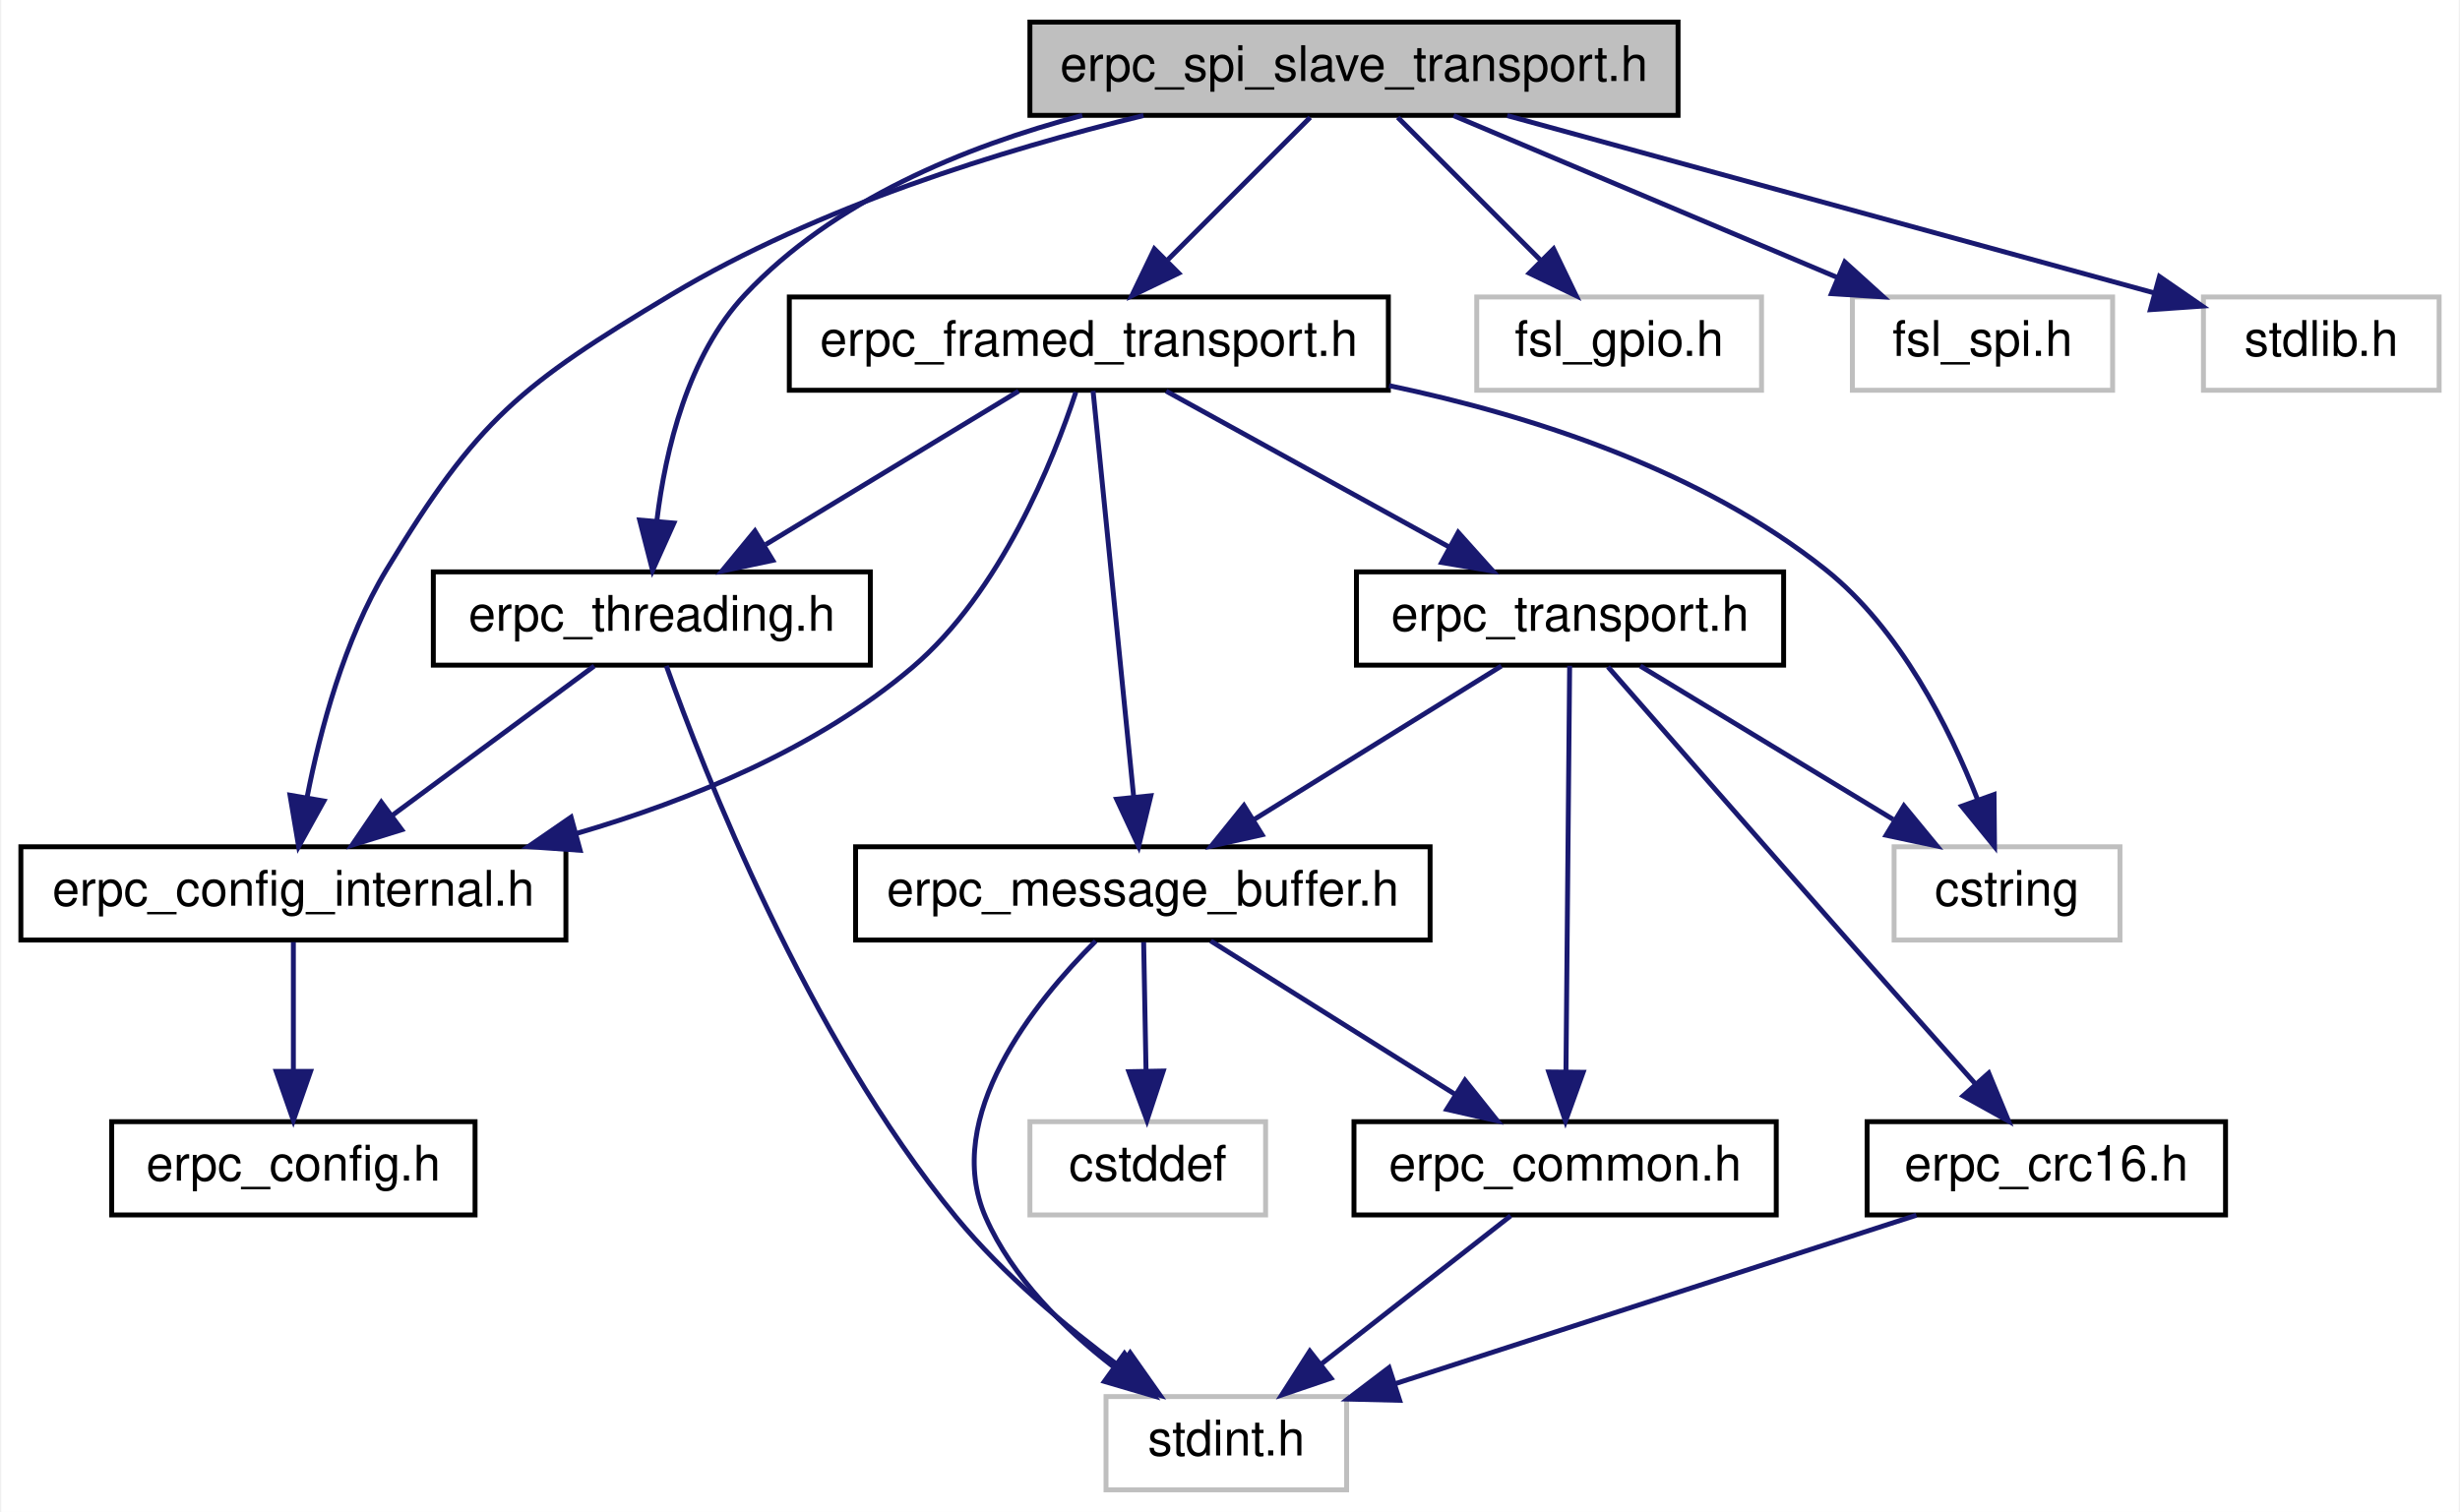
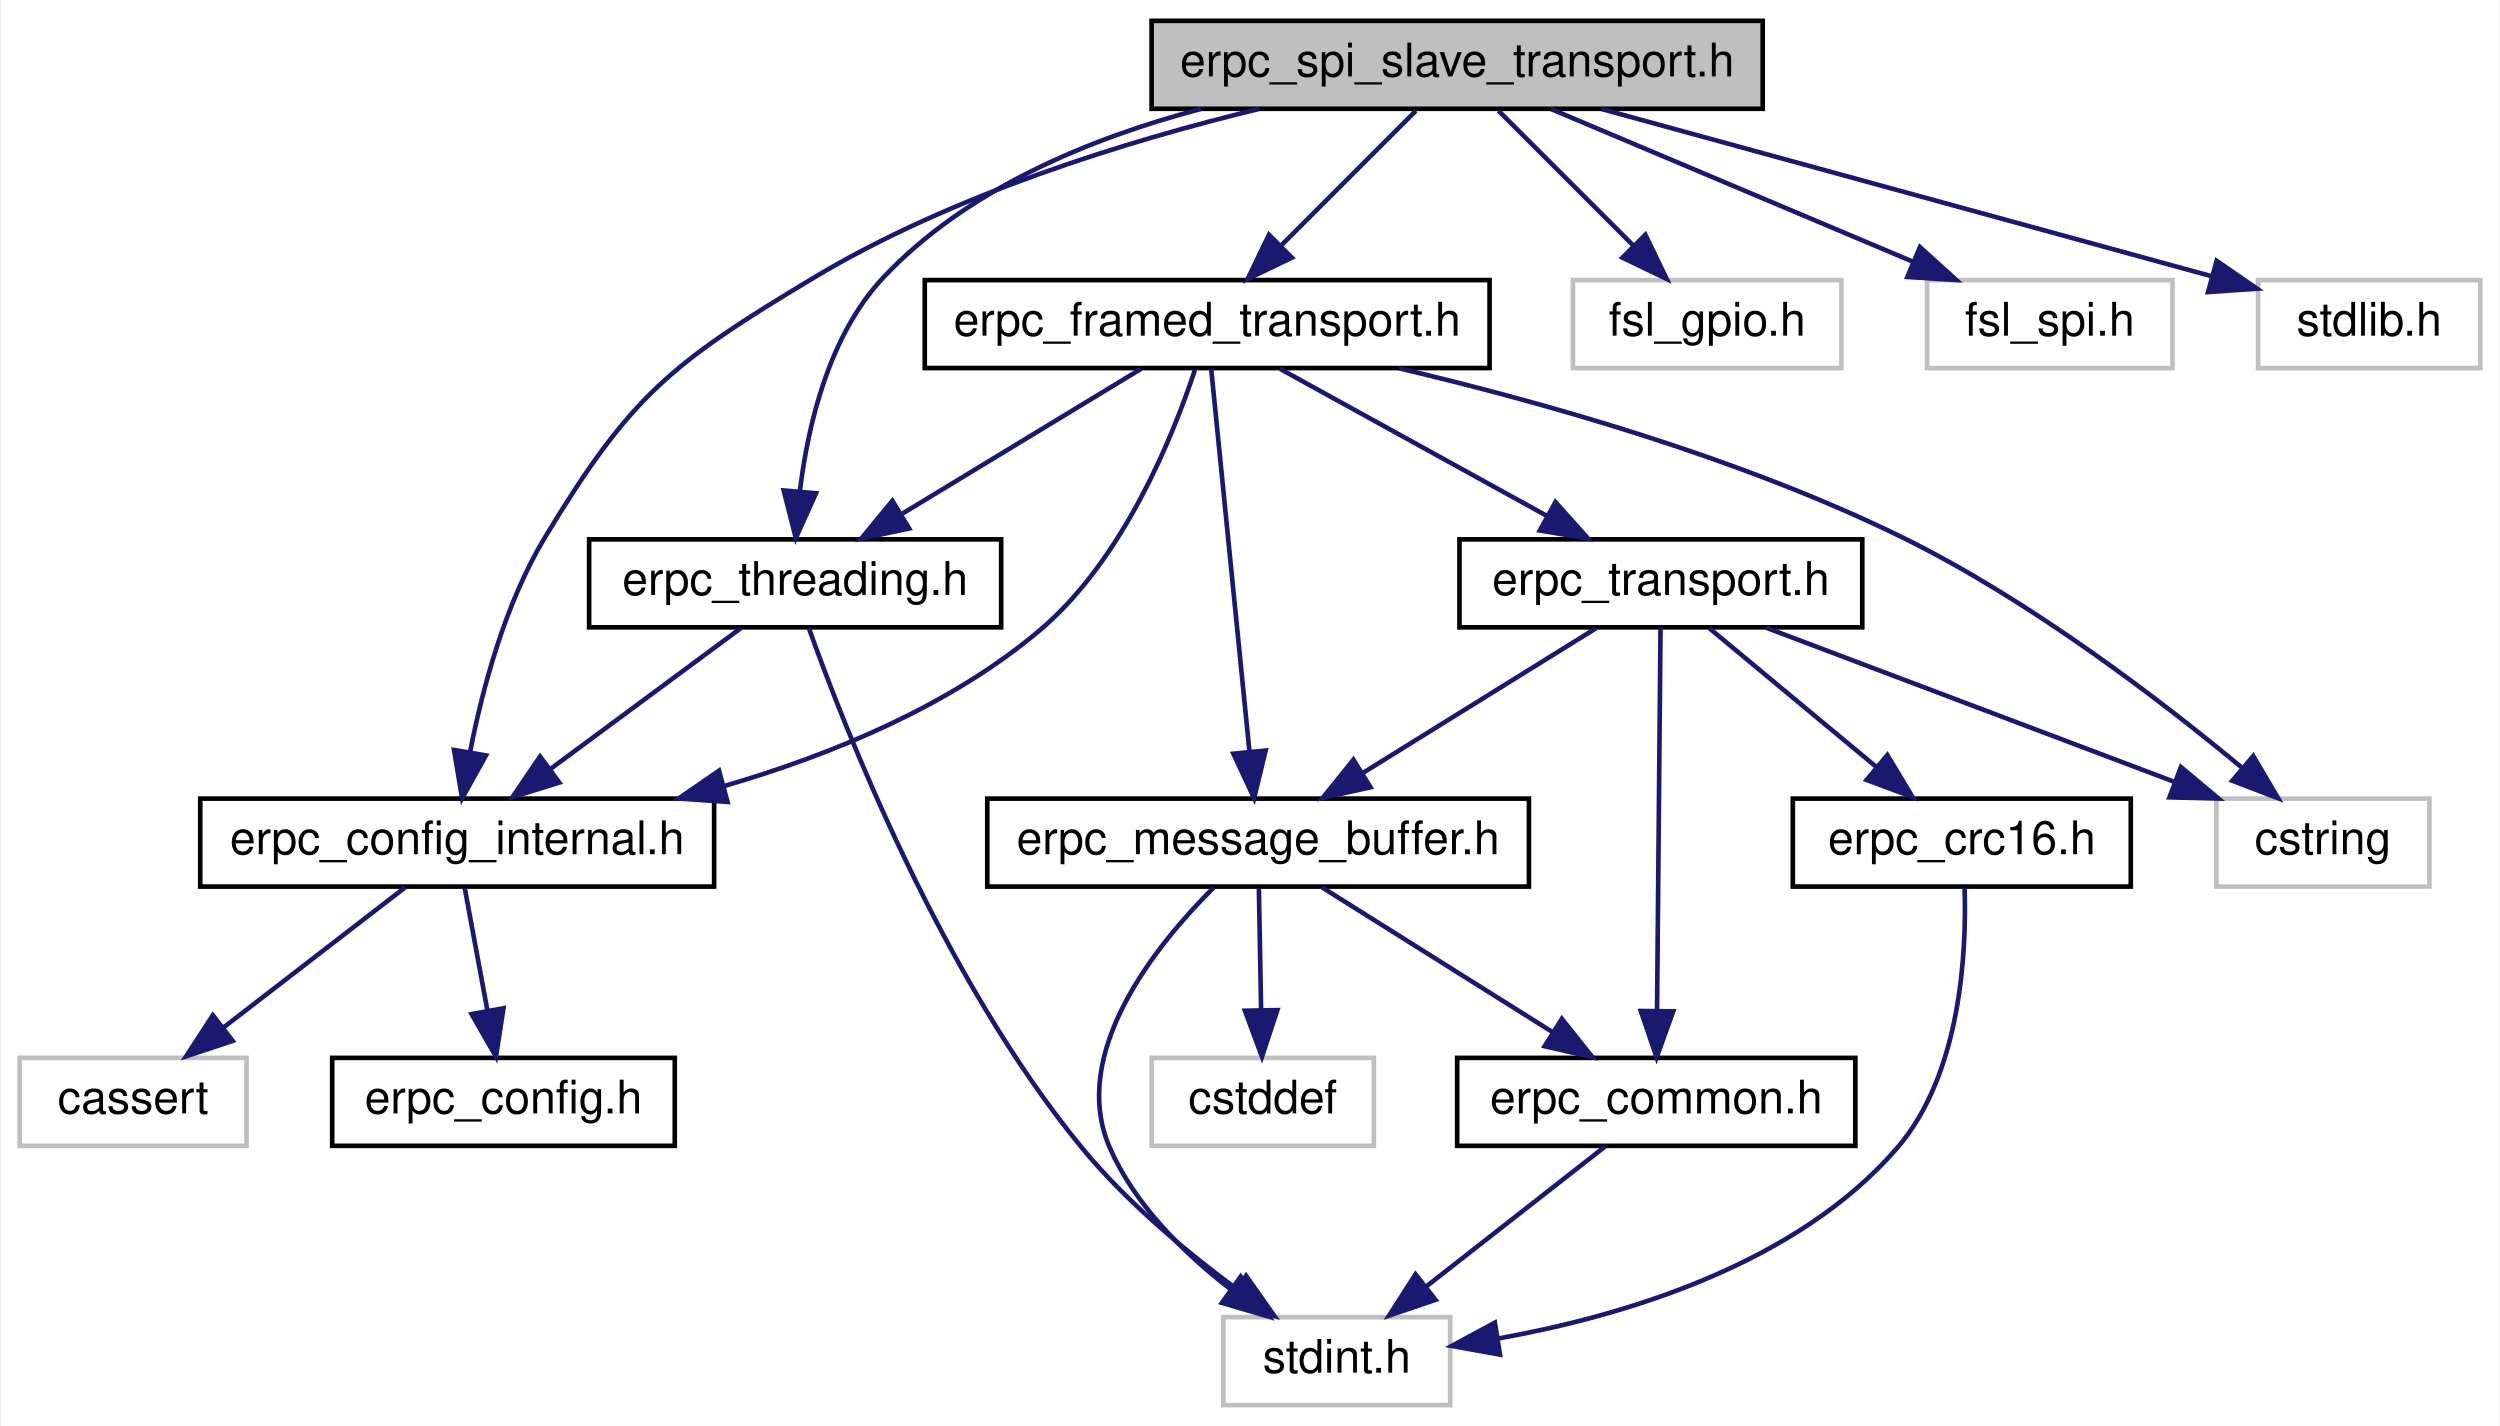
- <svg xmlns="http://www.w3.org/2000/svg" xmlns:xlink="http://www.w3.org/1999/xlink" width="501pt" height="308pt" viewBox="0.00 0.00 500.50 308.00">
+ <svg xmlns="http://www.w3.org/2000/svg" xmlns:xlink="http://www.w3.org/1999/xlink" width="540pt" height="308pt" viewBox="0.00 0.00 539.50 308.00">
  <g id="graph0" class="graph" transform="scale(1 1) rotate(0) translate(4 304)">
-     <polygon fill="white" stroke="none" points="-4,4 -4,-304 496.5,-304 496.5,4 -4,4" />
+     <polygon fill="white" stroke="none" points="-4,4 -4,-304 535.5,-304 535.5,4 -4,4" />
    <g id="node1" class="node">
-       <polygon fill="#bfbfbf" stroke="black" points="205.5,-280.5 205.5,-299.5 337.5,-299.5 337.5,-280.5 205.5,-280.5" />
-       <text text-anchor="middle" x="271.5" y="-287.5" font-family="Helvetica,sans-Serif" font-size="10.00">erpc_spi_slave_transport.h</text>
+       <polygon fill="#bfbfbf" stroke="black" points="244.5,-280.5 244.5,-299.5 376.5,-299.5 376.5,-280.5 244.5,-280.5" />
+       <text text-anchor="middle" x="310.5" y="-287.5" font-family="Helvetica,sans-Serif" font-size="10.00">erpc_spi_slave_transport.h</text>
    </g>
    <g id="node2" class="node">
      <g id="a_node2">
        <a xlink:href="erpc__config__internal_8h_source.html" target="_top" xlink:title="erpc_config_internal.h">
-           <polygon fill="white" stroke="black" points="0,-112.5 0,-131.5 111,-131.5 111,-112.5 0,-112.5" />
-           <text text-anchor="middle" x="55.5" y="-119.5" font-family="Helvetica,sans-Serif" font-size="10.00">erpc_config_internal.h</text>
+           <polygon fill="white" stroke="black" points="39,-112.5 39,-131.5 150,-131.5 150,-112.5 39,-112.5" />
+           <text text-anchor="middle" x="94.5" y="-119.5" font-family="Helvetica,sans-Serif" font-size="10.00">erpc_config_internal.h</text>
        </a>
      </g>
    </g>
    <g id="edge1" class="edge">
-       <path fill="none" stroke="midnightblue" d="M228.634,-280.46C200.01,-273.511 162.297,-261.88 132.5,-244 101.775,-225.563 93.035,-218.666 74.5,-188 65.853,-173.693 60.95,-155.227 58.3,-141.635" />
-       <polygon fill="midnightblue" stroke="midnightblue" points="61.712,-140.827 56.57,-131.563 54.813,-142.011 61.712,-140.827" />
+       <path fill="none" stroke="midnightblue" d="M267.634,-280.46C239.01,-273.511 201.297,-261.88 171.5,-244 140.775,-225.563 132.035,-218.666 113.5,-188 104.853,-173.693 99.95,-155.227 97.3,-141.635" />
+       <polygon fill="midnightblue" stroke="midnightblue" points="100.712,-140.827 95.57,-131.563 93.813,-142.011 100.712,-140.827" />
    </g>
-     <g id="node4" class="node">
-       <g id="a_node4">
+     <g id="node5" class="node">
+       <g id="a_node5">
        <a xlink:href="erpc__threading_8h.html" target="_top" xlink:title="erpc_threading.h">
-           <polygon fill="white" stroke="black" points="84,-168.5 84,-187.5 173,-187.5 173,-168.5 84,-168.5" />
-           <text text-anchor="middle" x="128.5" y="-175.5" font-family="Helvetica,sans-Serif" font-size="10.00">erpc_threading.h</text>
+           <polygon fill="white" stroke="black" points="123,-168.5 123,-187.5 212,-187.5 212,-168.5 123,-168.5" />
+           <text text-anchor="middle" x="167.5" y="-175.5" font-family="Helvetica,sans-Serif" font-size="10.00">erpc_threading.h</text>
        </a>
      </g>
    </g>
-     <g id="edge3" class="edge">
-       <path fill="none" stroke="midnightblue" d="M216.172,-280.481C192.14,-274.142 165.442,-263.123 147.5,-244 135.821,-231.551 131.278,-212.316 129.533,-197.996" />
-       <polygon fill="midnightblue" stroke="midnightblue" points="132.999,-197.45 128.651,-187.789 126.025,-198.053 132.999,-197.45" />
+     <g id="edge4" class="edge">
+       <path fill="none" stroke="midnightblue" d="M255.172,-280.481C231.14,-274.142 204.442,-263.123 186.5,-244 174.821,-231.551 170.278,-212.316 168.533,-197.996" />
+       <polygon fill="midnightblue" stroke="midnightblue" points="171.999,-197.45 167.651,-187.789 165.025,-198.053 171.999,-197.45" />
    </g>
-     <g id="node6" class="node">
-       <g id="a_node6">
+     <g id="node7" class="node">
+       <g id="a_node7">
        <a xlink:href="erpc__framed__transport_8h.html" target="_top" xlink:title="erpc_framed_transport.h">
-           <polygon fill="white" stroke="black" points="156.5,-224.5 156.5,-243.5 278.5,-243.5 278.5,-224.5 156.5,-224.5" />
-           <text text-anchor="middle" x="217.5" y="-231.5" font-family="Helvetica,sans-Serif" font-size="10.00">erpc_framed_transport.h</text>
+           <polygon fill="white" stroke="black" points="195.5,-224.5 195.5,-243.5 317.5,-243.5 317.5,-224.5 195.5,-224.5" />
+           <text text-anchor="middle" x="256.5" y="-231.5" font-family="Helvetica,sans-Serif" font-size="10.00">erpc_framed_transport.h</text>
        </a>
      </g>
    </g>
-     <g id="edge6" class="edge">
-       <path fill="none" stroke="midnightblue" d="M262.583,-280.083C254.72,-272.22 243.069,-260.569 233.581,-251.081" />
-       <polygon fill="midnightblue" stroke="midnightblue" points="235.797,-248.347 226.251,-243.751 230.847,-253.297 235.797,-248.347" />
-     </g>
-     <g id="node13" class="node">
-       <polygon fill="white" stroke="#bfbfbf" points="296.5,-224.5 296.5,-243.5 354.5,-243.5 354.5,-224.5 296.5,-224.5" />
-       <text text-anchor="middle" x="325.5" y="-231.5" font-family="Helvetica,sans-Serif" font-size="10.00">fsl_gpio.h</text>
-     </g>
-     <g id="edge21" class="edge">
-       <path fill="none" stroke="midnightblue" d="M280.417,-280.083C288.28,-272.22 299.931,-260.569 309.419,-251.081" />
-       <polygon fill="midnightblue" stroke="midnightblue" points="312.153,-253.297 316.749,-243.751 307.203,-248.347 312.153,-253.297" />
+     <g id="edge7" class="edge">
+       <path fill="none" stroke="midnightblue" d="M301.583,-280.083C293.72,-272.22 282.069,-260.569 272.581,-251.081" />
+       <polygon fill="midnightblue" stroke="midnightblue" points="274.797,-248.347 265.251,-243.751 269.847,-253.297 274.797,-248.347" />
    </g>
    <g id="node14" class="node">
-       <polygon fill="white" stroke="#bfbfbf" points="373,-224.5 373,-243.5 426,-243.5 426,-224.5 373,-224.5" />
-       <text text-anchor="middle" x="399.5" y="-231.5" font-family="Helvetica,sans-Serif" font-size="10.00">fsl_spi.h</text>
+       <polygon fill="white" stroke="#bfbfbf" points="335.5,-224.5 335.5,-243.5 393.5,-243.5 393.5,-224.5 335.5,-224.5" />
+       <text text-anchor="middle" x="364.5" y="-231.5" font-family="Helvetica,sans-Serif" font-size="10.00">fsl_gpio.h</text>
    </g>
    <g id="edge22" class="edge">
-       <path fill="none" stroke="midnightblue" d="M291.782,-280.444C312.847,-271.557 346.017,-257.563 369.986,-247.451" />
-       <polygon fill="midnightblue" stroke="midnightblue" points="371.46,-250.628 379.313,-243.516 368.739,-244.179 371.46,-250.628" />
+       <path fill="none" stroke="midnightblue" d="M319.417,-280.083C327.28,-272.22 338.931,-260.569 348.419,-251.081" />
+       <polygon fill="midnightblue" stroke="midnightblue" points="351.153,-253.297 355.749,-243.751 346.203,-248.347 351.153,-253.297" />
    </g>
    <g id="node15" class="node">
-       <polygon fill="white" stroke="#bfbfbf" points="444.5,-224.5 444.5,-243.5 492.5,-243.5 492.5,-224.5 444.5,-224.5" />
-       <text text-anchor="middle" x="468.5" y="-231.5" font-family="Helvetica,sans-Serif" font-size="10.00">stdlib.h</text>
+       <polygon fill="white" stroke="#bfbfbf" points="412,-224.5 412,-243.5 465,-243.5 465,-224.5 412,-224.5" />
+       <text text-anchor="middle" x="438.5" y="-231.5" font-family="Helvetica,sans-Serif" font-size="10.00">fsl_spi.h</text>
    </g>
    <g id="edge23" class="edge">
-       <path fill="none" stroke="midnightblue" d="M302.715,-280.444C338.615,-270.603 397.355,-254.502 434.42,-244.342" />
-       <polygon fill="midnightblue" stroke="midnightblue" points="435.543,-247.663 444.262,-241.644 433.693,-240.912 435.543,-247.663" />
+       <path fill="none" stroke="midnightblue" d="M330.782,-280.444C351.847,-271.557 385.017,-257.563 408.986,-247.451" />
+       <polygon fill="midnightblue" stroke="midnightblue" points="410.46,-250.628 418.313,-243.516 407.739,-244.179 410.46,-250.628" />
+     </g>
+     <g id="node16" class="node">
+       <polygon fill="white" stroke="#bfbfbf" points="483.5,-224.5 483.5,-243.5 531.5,-243.5 531.5,-224.5 483.5,-224.5" />
+       <text text-anchor="middle" x="507.5" y="-231.5" font-family="Helvetica,sans-Serif" font-size="10.00">stdlib.h</text>
+     </g>
+     <g id="edge24" class="edge">
+       <path fill="none" stroke="midnightblue" d="M341.715,-280.444C377.615,-270.603 436.355,-254.502 473.42,-244.342" />
+       <polygon fill="midnightblue" stroke="midnightblue" points="474.543,-247.663 483.262,-241.644 472.693,-240.912 474.543,-247.663" />
    </g>
    <g id="node3" class="node">
      <g id="a_node3">
        <a xlink:href="erpc__config_8h.html" target="_top" xlink:title="erpc_config.h">
-           <polygon fill="white" stroke="black" points="18.5,-56.5 18.5,-75.5 92.5,-75.5 92.5,-56.5 18.5,-56.5" />
-           <text text-anchor="middle" x="55.5" y="-63.5" font-family="Helvetica,sans-Serif" font-size="10.00">erpc_config.h</text>
+           <polygon fill="white" stroke="black" points="67.5,-56.5 67.5,-75.5 141.5,-75.5 141.5,-56.5 67.5,-56.5" />
+           <text text-anchor="middle" x="104.5" y="-63.5" font-family="Helvetica,sans-Serif" font-size="10.00">erpc_config.h</text>
        </a>
      </g>
    </g>
    <g id="edge2" class="edge">
-       <path fill="none" stroke="midnightblue" d="M55.5,-112.083C55.5,-105.006 55.5,-94.861 55.5,-85.987" />
-       <polygon fill="midnightblue" stroke="midnightblue" points="59,-85.751 55.5,-75.751 52,-85.751 59,-85.751" />
+       <path fill="none" stroke="midnightblue" d="M96.151,-112.083C97.476,-104.927 99.382,-94.635 101.039,-85.691" />
+       <polygon fill="midnightblue" stroke="midnightblue" points="104.5,-86.221 102.879,-75.751 97.617,-84.947 104.5,-86.221" />
    </g>
-     <g id="edge4" class="edge">
-       <path fill="none" stroke="midnightblue" d="M116.771,-168.324C105.663,-160.107 88.758,-147.602 75.517,-137.807" />
-       <polygon fill="midnightblue" stroke="midnightblue" points="77.563,-134.967 67.442,-131.834 73.4,-140.595 77.563,-134.967" />
+     <g id="node4" class="node">
+       <polygon fill="white" stroke="#bfbfbf" points="0,-56.5 0,-75.5 49,-75.5 49,-56.5 0,-56.5" />
+       <text text-anchor="middle" x="24.5" y="-63.5" font-family="Helvetica,sans-Serif" font-size="10.00">cassert</text>
    </g>
-     <g id="node5" class="node">
-       <polygon fill="white" stroke="#bfbfbf" points="221,-0.5 221,-19.5 270,-19.5 270,-0.5 221,-0.5" />
-       <text text-anchor="middle" x="245.5" y="-7.5" font-family="Helvetica,sans-Serif" font-size="10.00">stdint.h</text>
+     <g id="edge3" class="edge">
+       <path fill="none" stroke="midnightblue" d="M83.253,-112.324C72.703,-104.185 56.699,-91.84 44.058,-82.087" />
+       <polygon fill="midnightblue" stroke="midnightblue" points="46.007,-79.171 35.951,-75.834 41.731,-84.713 46.007,-79.171" />
    </g>
    <g id="edge5" class="edge">
-       <path fill="none" stroke="midnightblue" d="M131.457,-168.347C138.909,-147.406 160.057,-93.003 190.5,-56 200.025,-44.423 212.899,-33.697 223.798,-25.623" />
-       <polygon fill="midnightblue" stroke="midnightblue" points="225.913,-28.414 232.013,-19.751 221.842,-22.719 225.913,-28.414" />
+       <path fill="none" stroke="midnightblue" d="M155.771,-168.324C144.663,-160.107 127.758,-147.602 114.517,-137.807" />
+       <polygon fill="midnightblue" stroke="midnightblue" points="116.563,-134.967 106.442,-131.834 112.4,-140.595 116.563,-134.967" />
    </g>
-     <g id="edge7" class="edge">
-       <path fill="none" stroke="midnightblue" d="M214.852,-224.113C210.275,-210.221 199.593,-183.364 181.5,-168 162.134,-151.555 136.317,-140.948 113.095,-134.192" />
-       <polygon fill="midnightblue" stroke="midnightblue" points="113.897,-130.783 103.328,-131.527 112.054,-137.536 113.897,-130.783" />
+     <g id="node6" class="node">
+       <polygon fill="white" stroke="#bfbfbf" points="260,-0.5 260,-19.5 309,-19.5 309,-0.5 260,-0.5" />
+       <text text-anchor="middle" x="284.5" y="-7.5" font-family="Helvetica,sans-Serif" font-size="10.00">stdint.h</text>
    </g>
-     <g id="edge20" class="edge">
-       <path fill="none" stroke="midnightblue" d="M203.201,-224.324C189.317,-215.9 168.008,-202.971 151.696,-193.074" />
-       <polygon fill="midnightblue" stroke="midnightblue" points="153.129,-189.85 142.764,-187.655 149.498,-195.834 153.129,-189.85" />
-     </g>
-     <g id="node7" class="node">
-       <g id="a_node7">
-         <a xlink:href="erpc__message__buffer_8h.html" target="_top" xlink:title="erpc_message_buffer.h">
-           <polygon fill="white" stroke="black" points="170,-112.5 170,-131.5 287,-131.5 287,-112.5 170,-112.5" />
-           <text text-anchor="middle" x="228.5" y="-119.5" font-family="Helvetica,sans-Serif" font-size="10.00">erpc_message_buffer.h</text>
-         </a>
-       </g>
+     <g id="edge6" class="edge">
+       <path fill="none" stroke="midnightblue" d="M170.457,-168.347C177.909,-147.406 199.057,-93.003 229.5,-56 239.025,-44.423 251.899,-33.697 262.798,-25.623" />
+       <polygon fill="midnightblue" stroke="midnightblue" points="264.913,-28.414 271.013,-19.751 260.842,-22.719 264.913,-28.414" />
    </g>
    <g id="edge8" class="edge">
-       <path fill="none" stroke="midnightblue" d="M218.363,-224.368C220.138,-206.617 224.233,-165.666 226.64,-141.597" />
-       <polygon fill="midnightblue" stroke="midnightblue" points="230.128,-141.89 227.641,-131.591 223.163,-141.193 230.128,-141.89" />
+       <path fill="none" stroke="midnightblue" d="M253.852,-224.113C249.275,-210.221 238.593,-183.364 220.5,-168 201.134,-151.555 175.317,-140.948 152.095,-134.192" />
+       <polygon fill="midnightblue" stroke="midnightblue" points="152.897,-130.783 142.328,-131.527 151.054,-137.536 152.897,-130.783" />
    </g>
-     <g id="node10" class="node">
-       <g id="a_node10">
-         <a xlink:href="erpc__transport_8h.html" target="_top" xlink:title="erpc_transport.h">
-           <polygon fill="white" stroke="black" points="272,-168.5 272,-187.5 359,-187.5 359,-168.5 272,-168.5" />
-           <text text-anchor="middle" x="315.5" y="-175.5" font-family="Helvetica,sans-Serif" font-size="10.00">erpc_transport.h</text>
-         </a>
-       </g>
-     </g>
-     <g id="edge13" class="edge">
-       <path fill="none" stroke="midnightblue" d="M233.245,-224.324C248.819,-215.743 272.877,-202.486 290.959,-192.522" />
-       <polygon fill="midnightblue" stroke="midnightblue" points="292.724,-195.546 299.794,-187.655 289.346,-189.415 292.724,-195.546" />
-     </g>
-     <g id="node12" class="node">
-       <polygon fill="white" stroke="#bfbfbf" points="381.5,-112.5 381.5,-131.5 427.5,-131.5 427.5,-112.5 381.5,-112.5" />
-       <text text-anchor="middle" x="404.5" y="-119.5" font-family="Helvetica,sans-Serif" font-size="10.00">cstring</text>
-     </g>
-     <g id="edge19" class="edge">
-       <path fill="none" stroke="midnightblue" d="M278.65,-225.445C307.996,-219.292 342.188,-208.152 367.5,-188 382.705,-175.895 392.778,-155.726 398.522,-141.06" />
-       <polygon fill="midnightblue" stroke="midnightblue" points="401.853,-142.142 401.952,-131.548 395.268,-139.768 401.853,-142.142" />
-     </g>
-     <g id="edge12" class="edge">
-       <path fill="none" stroke="midnightblue" d="M218.89,-112.283C206.483,-99.916 187.494,-76.498 196.5,-56 201.89,-43.732 212.458,-33.341 222.404,-25.646" />
-       <polygon fill="midnightblue" stroke="midnightblue" points="224.752,-28.27 230.839,-19.598 220.672,-22.581 224.752,-28.27" />
+     <g id="edge21" class="edge">
+       <path fill="none" stroke="midnightblue" d="M242.201,-224.324C228.317,-215.9 207.008,-202.971 190.696,-193.074" />
+       <polygon fill="midnightblue" stroke="midnightblue" points="192.129,-189.85 181.764,-187.655 188.498,-195.834 192.129,-189.85" />
    </g>
    <g id="node8" class="node">
      <g id="a_node8">
-         <a xlink:href="erpc__common_8h_source.html" target="_top" xlink:title="erpc_common.h">
-           <polygon fill="white" stroke="black" points="271.5,-56.5 271.5,-75.5 357.5,-75.5 357.5,-56.5 271.5,-56.5" />
-           <text text-anchor="middle" x="314.5" y="-63.5" font-family="Helvetica,sans-Serif" font-size="10.00">erpc_common.h</text>
+         <a xlink:href="erpc__message__buffer_8h.html" target="_top" xlink:title="erpc_message_buffer.h">
+           <polygon fill="white" stroke="black" points="209,-112.5 209,-131.5 326,-131.5 326,-112.5 209,-112.5" />
+           <text text-anchor="middle" x="267.5" y="-119.5" font-family="Helvetica,sans-Serif" font-size="10.00">erpc_message_buffer.h</text>
        </a>
      </g>
    </g>
    <g id="edge9" class="edge">
-       <path fill="none" stroke="midnightblue" d="M242.317,-112.324C255.733,-103.9 276.324,-90.971 292.086,-81.074" />
-       <polygon fill="midnightblue" stroke="midnightblue" points="294.109,-83.936 300.717,-75.654 290.387,-78.008 294.109,-83.936" />
-     </g>
-     <g id="node9" class="node">
-       <polygon fill="white" stroke="#bfbfbf" points="205.5,-56.5 205.5,-75.5 253.5,-75.5 253.5,-56.5 205.5,-56.5" />
-       <text text-anchor="middle" x="229.5" y="-63.5" font-family="Helvetica,sans-Serif" font-size="10.00">cstddef</text>
-     </g>
-     <g id="edge11" class="edge">
-       <path fill="none" stroke="midnightblue" d="M228.665,-112.083C228.796,-105.006 228.984,-94.861 229.148,-85.987" />
-       <polygon fill="midnightblue" stroke="midnightblue" points="232.652,-85.814 229.338,-75.751 225.653,-85.684 232.652,-85.814" />
-     </g>
-     <g id="edge10" class="edge">
-       <path fill="none" stroke="midnightblue" d="M303.414,-56.324C293.014,-48.185 277.239,-35.84 264.778,-26.087" />
-       <polygon fill="midnightblue" stroke="midnightblue" points="266.82,-23.241 256.788,-19.834 262.506,-28.753 266.82,-23.241" />
-     </g>
-     <g id="edge17" class="edge">
-       <path fill="none" stroke="midnightblue" d="M301.522,-168.324C287.95,-159.9 267.12,-146.971 251.175,-137.074" />
-       <polygon fill="midnightblue" stroke="midnightblue" points="252.786,-133.954 242.443,-131.655 249.094,-139.902 252.786,-133.954" />
-     </g>
-     <g id="edge14" class="edge">
-       <path fill="none" stroke="midnightblue" d="M315.422,-168.368C315.26,-150.617 314.888,-109.666 314.669,-85.597" />
-       <polygon fill="midnightblue" stroke="midnightblue" points="318.169,-85.559 314.578,-75.591 311.169,-85.623 318.169,-85.559" />
+       <path fill="none" stroke="midnightblue" d="M257.363,-224.368C259.138,-206.617 263.233,-165.666 265.64,-141.597" />
+       <polygon fill="midnightblue" stroke="midnightblue" points="269.128,-141.89 266.641,-131.591 262.163,-141.193 269.128,-141.89" />
    </g>
    <g id="node11" class="node">
      <g id="a_node11">
-         <a xlink:href="erpc__crc16_8h.html" target="_top" xlink:title="erpc_crc16.h">
-           <polygon fill="white" stroke="black" points="376,-56.5 376,-75.5 449,-75.5 449,-56.5 376,-56.5" />
-           <text text-anchor="middle" x="412.5" y="-63.5" font-family="Helvetica,sans-Serif" font-size="10.00">erpc_crc16.h</text>
+         <a xlink:href="erpc__transport_8h.html" target="_top" xlink:title="erpc_transport.h">
+           <polygon fill="white" stroke="black" points="311,-168.5 311,-187.5 398,-187.5 398,-168.5 311,-168.5" />
+           <text text-anchor="middle" x="354.5" y="-175.5" font-family="Helvetica,sans-Serif" font-size="10.00">erpc_transport.h</text>
        </a>
      </g>
    </g>
-     <g id="edge15" class="edge">
-       <path fill="none" stroke="midnightblue" d="M323.226,-168.152C334.168,-155.629 354.818,-132.027 372.5,-112 380.906,-102.479 390.343,-91.86 397.939,-83.328" />
-       <polygon fill="midnightblue" stroke="midnightblue" points="400.775,-85.406 404.814,-75.612 395.549,-80.749 400.775,-85.406" />
+     <g id="edge14" class="edge">
+       <path fill="none" stroke="midnightblue" d="M272.245,-224.324C287.819,-215.743 311.877,-202.486 329.959,-192.522" />
+       <polygon fill="midnightblue" stroke="midnightblue" points="331.724,-195.546 338.794,-187.655 328.346,-189.415 331.724,-195.546" />
+     </g>
+     <g id="node13" class="node">
+       <polygon fill="white" stroke="#bfbfbf" points="474.5,-112.5 474.5,-131.5 520.5,-131.5 520.5,-112.5 474.5,-112.5" />
+       <text text-anchor="middle" x="497.5" y="-119.5" font-family="Helvetica,sans-Serif" font-size="10.00">cstring</text>
+     </g>
+     <g id="edge20" class="edge">
+       <path fill="none" stroke="midnightblue" d="M297.972,-224.441C328.878,-217.151 371.591,-205.116 406.5,-188 434.215,-174.412 462.603,-152.632 480.139,-138.075" />
+       <polygon fill="midnightblue" stroke="midnightblue" points="482.448,-140.706 487.826,-131.577 477.929,-135.36 482.448,-140.706" />
+     </g>
+     <g id="edge13" class="edge">
+       <path fill="none" stroke="midnightblue" d="M257.89,-112.283C245.483,-99.916 226.494,-76.498 235.5,-56 240.89,-43.732 251.458,-33.341 261.404,-25.646" />
+       <polygon fill="midnightblue" stroke="midnightblue" points="263.752,-28.27 269.839,-19.598 259.672,-22.581 263.752,-28.27" />
+     </g>
+     <g id="node9" class="node">
+       <g id="a_node9">
+         <a xlink:href="erpc__common_8h_source.html" target="_top" xlink:title="erpc_common.h">
+           <polygon fill="white" stroke="black" points="310.5,-56.5 310.5,-75.5 396.5,-75.5 396.5,-56.5 310.5,-56.5" />
+           <text text-anchor="middle" x="353.5" y="-63.5" font-family="Helvetica,sans-Serif" font-size="10.00">erpc_common.h</text>
+         </a>
+       </g>
+     </g>
+     <g id="edge10" class="edge">
+       <path fill="none" stroke="midnightblue" d="M281.317,-112.324C294.733,-103.9 315.324,-90.971 331.086,-81.074" />
+       <polygon fill="midnightblue" stroke="midnightblue" points="333.109,-83.936 339.717,-75.654 329.387,-78.008 333.109,-83.936" />
+     </g>
+     <g id="node10" class="node">
+       <polygon fill="white" stroke="#bfbfbf" points="244.5,-56.5 244.5,-75.5 292.5,-75.5 292.5,-56.5 244.5,-56.5" />
+       <text text-anchor="middle" x="268.5" y="-63.5" font-family="Helvetica,sans-Serif" font-size="10.00">cstddef</text>
+     </g>
+     <g id="edge12" class="edge">
+       <path fill="none" stroke="midnightblue" d="M267.665,-112.083C267.796,-105.006 267.984,-94.861 268.148,-85.987" />
+       <polygon fill="midnightblue" stroke="midnightblue" points="271.652,-85.814 268.338,-75.751 264.653,-85.684 271.652,-85.814" />
+     </g>
+     <g id="edge11" class="edge">
+       <path fill="none" stroke="midnightblue" d="M342.414,-56.324C332.014,-48.185 316.239,-35.84 303.778,-26.087" />
+       <polygon fill="midnightblue" stroke="midnightblue" points="305.82,-23.241 295.788,-19.834 301.506,-28.753 305.82,-23.241" />
    </g>
    <g id="edge18" class="edge">
-       <path fill="none" stroke="midnightblue" d="M329.799,-168.324C343.683,-159.9 364.992,-146.971 381.304,-137.074" />
-       <polygon fill="midnightblue" stroke="midnightblue" points="383.502,-139.834 390.236,-131.655 379.871,-133.85 383.502,-139.834" />
+       <path fill="none" stroke="midnightblue" d="M340.522,-168.324C326.95,-159.9 306.12,-146.971 290.175,-137.074" />
+       <polygon fill="midnightblue" stroke="midnightblue" points="291.786,-133.954 281.443,-131.655 288.094,-139.902 291.786,-133.954" />
+     </g>
+     <g id="edge15" class="edge">
+       <path fill="none" stroke="midnightblue" d="M354.422,-168.368C354.26,-150.617 353.888,-109.666 353.669,-85.597" />
+       <polygon fill="midnightblue" stroke="midnightblue" points="357.169,-85.559 353.578,-75.591 350.169,-85.623 357.169,-85.559" />
+     </g>
+     <g id="node12" class="node">
+       <g id="a_node12">
+         <a xlink:href="erpc__crc16_8h.html" target="_top" xlink:title="erpc_crc16.h">
+           <polygon fill="white" stroke="black" points="383,-112.5 383,-131.5 456,-131.5 456,-112.5 383,-112.5" />
+           <text text-anchor="middle" x="419.5" y="-119.5" font-family="Helvetica,sans-Serif" font-size="10.00">erpc_crc16.h</text>
+         </a>
+       </g>
    </g>
    <g id="edge16" class="edge">
-       <path fill="none" stroke="midnightblue" d="M386.038,-56.444C357.324,-47.159 311.371,-32.3 279.88,-22.117" />
-       <polygon fill="midnightblue" stroke="midnightblue" points="280.796,-18.735 270.205,-18.988 278.643,-25.395 280.796,-18.735" />
+       <path fill="none" stroke="midnightblue" d="M364.943,-168.324C374.646,-160.263 389.315,-148.077 401,-138.369" />
+       <polygon fill="midnightblue" stroke="midnightblue" points="403.411,-140.916 408.867,-131.834 398.938,-135.532 403.411,-140.916" />
+     </g>
+     <g id="edge19" class="edge">
+       <path fill="none" stroke="midnightblue" d="M377.159,-168.444C400.902,-159.478 438.409,-145.314 465.238,-135.183" />
+       <polygon fill="midnightblue" stroke="midnightblue" points="466.829,-138.324 474.947,-131.516 464.356,-131.775 466.829,-138.324" />
+     </g>
+     <g id="edge17" class="edge">
+       <path fill="none" stroke="midnightblue" d="M420.099,-112.278C420.551,-98.613 419.4,-72.06 405.5,-56 383.78,-30.905 346.701,-19.785 319.299,-14.87" />
+       <polygon fill="midnightblue" stroke="midnightblue" points="319.751,-11.398 309.323,-13.273 318.645,-18.31 319.751,-11.398" />
    </g>
  </g>
</svg>
